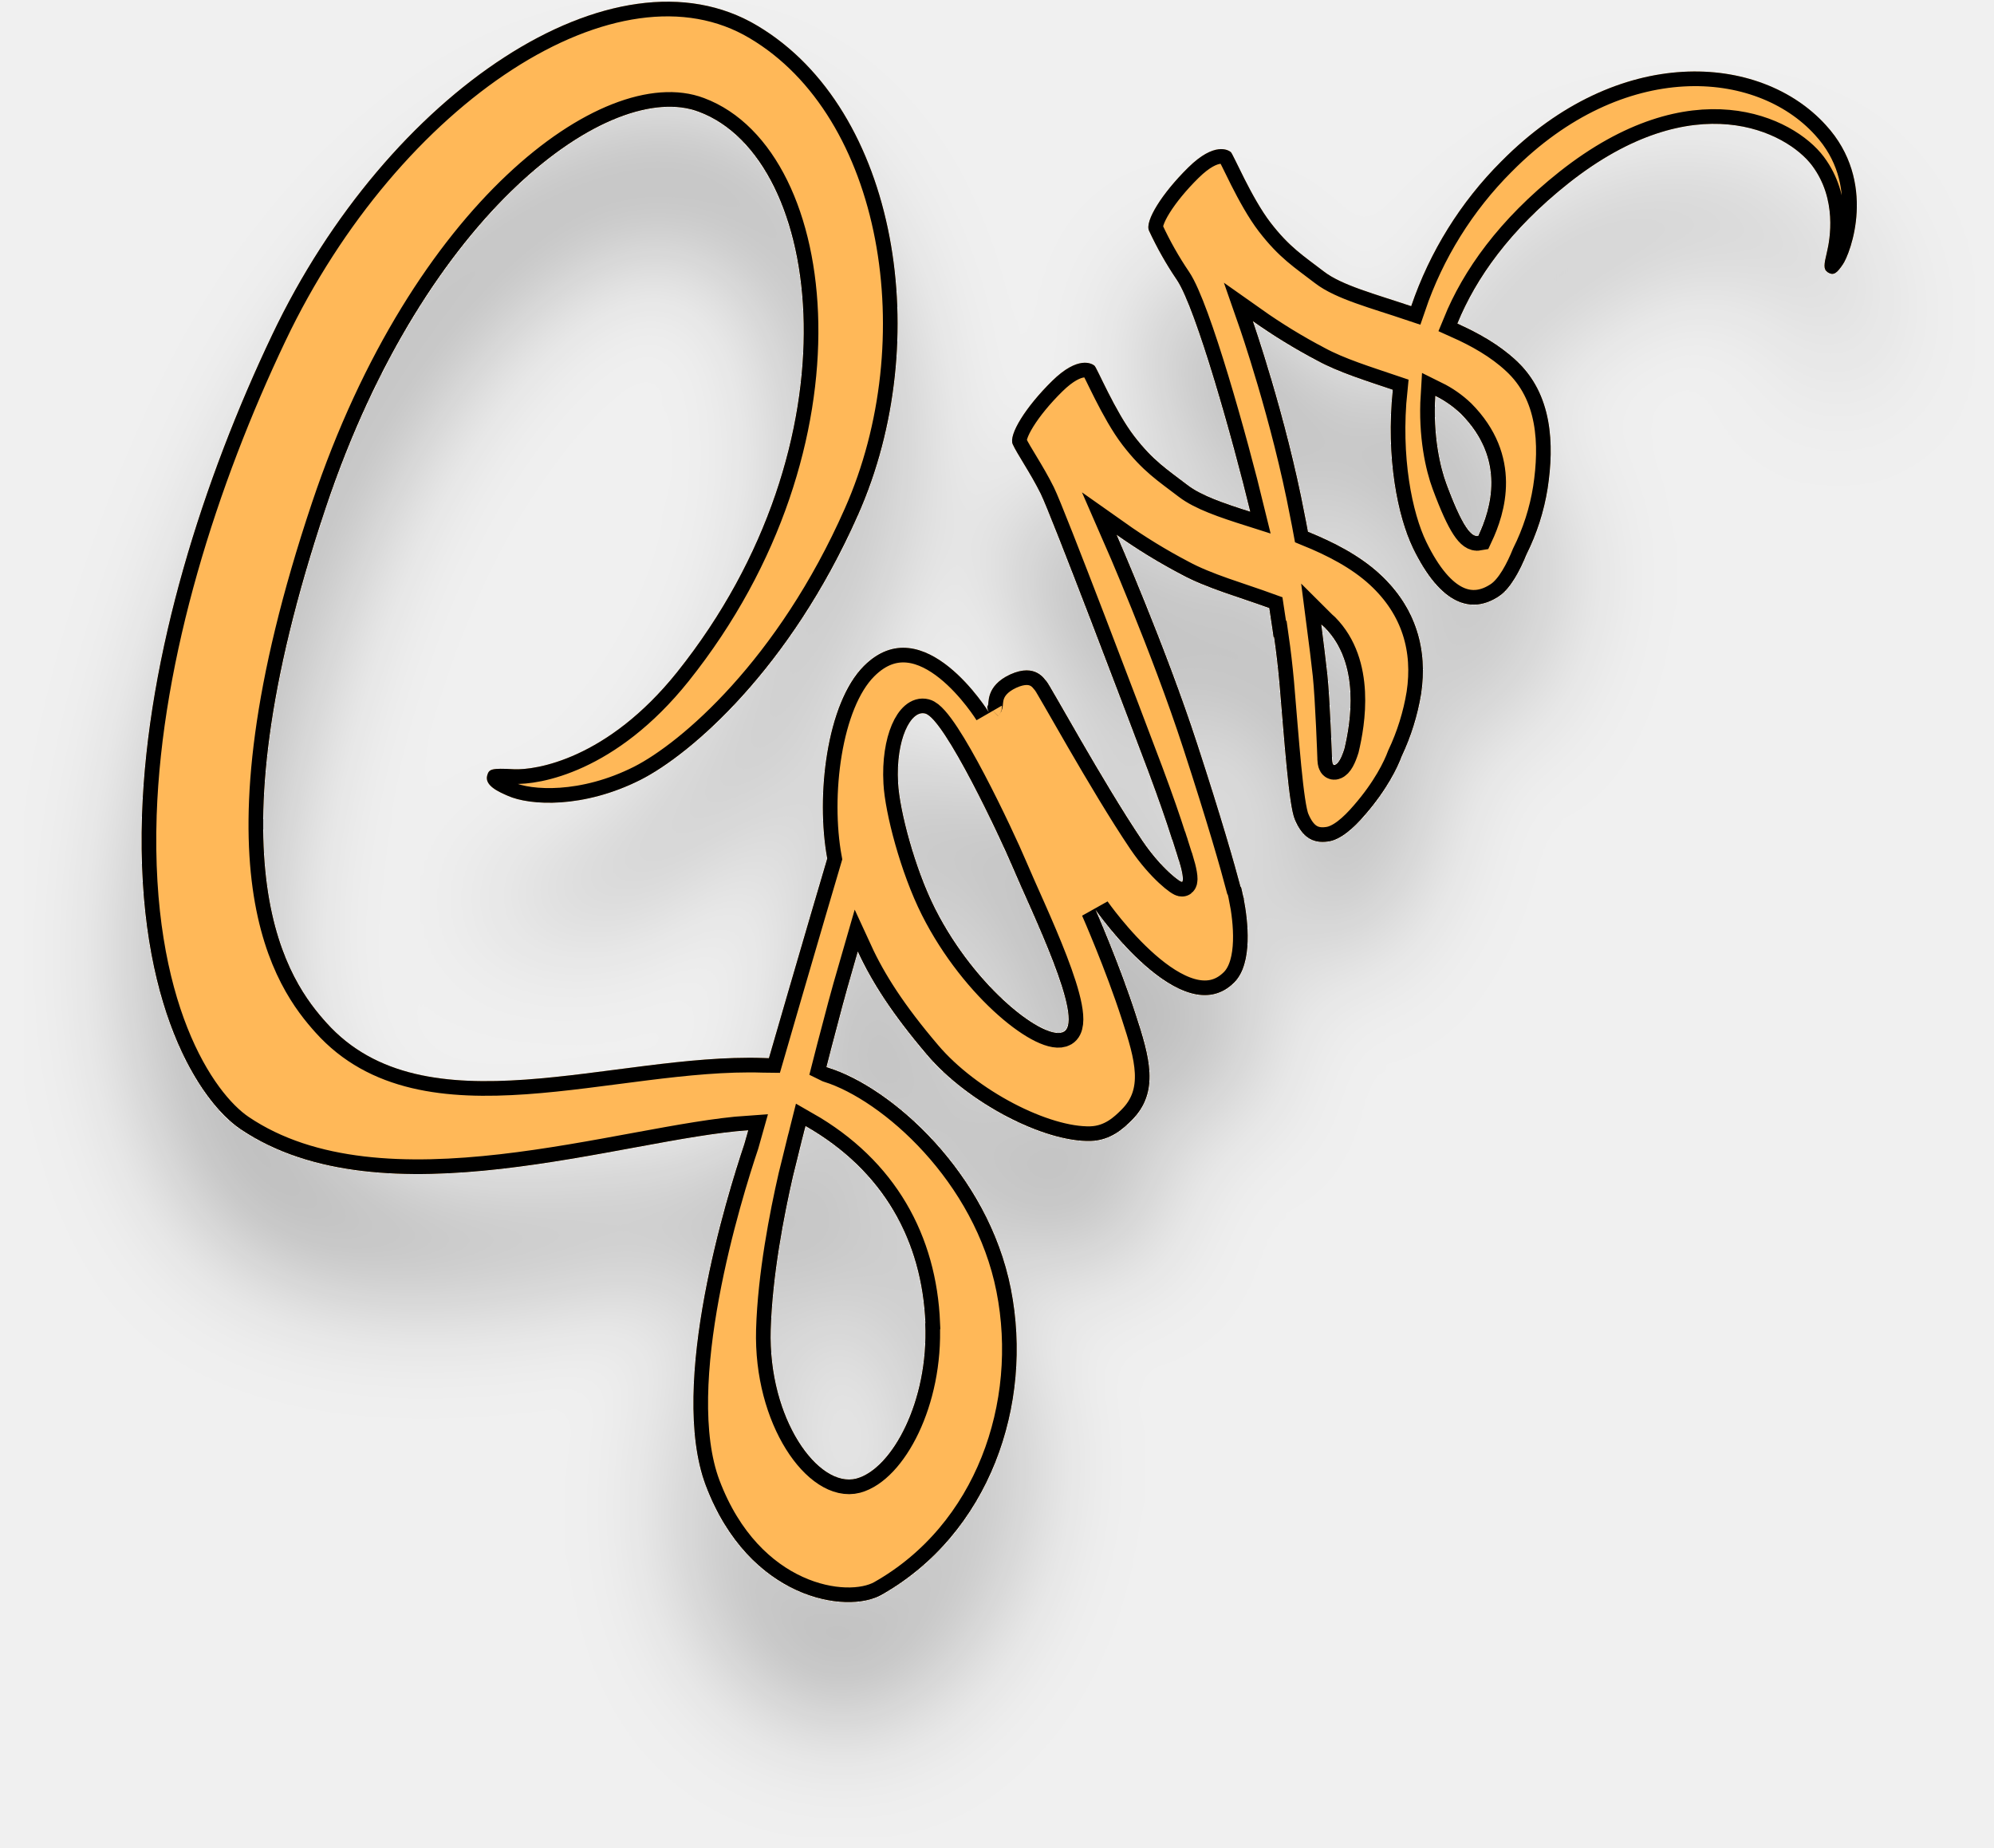
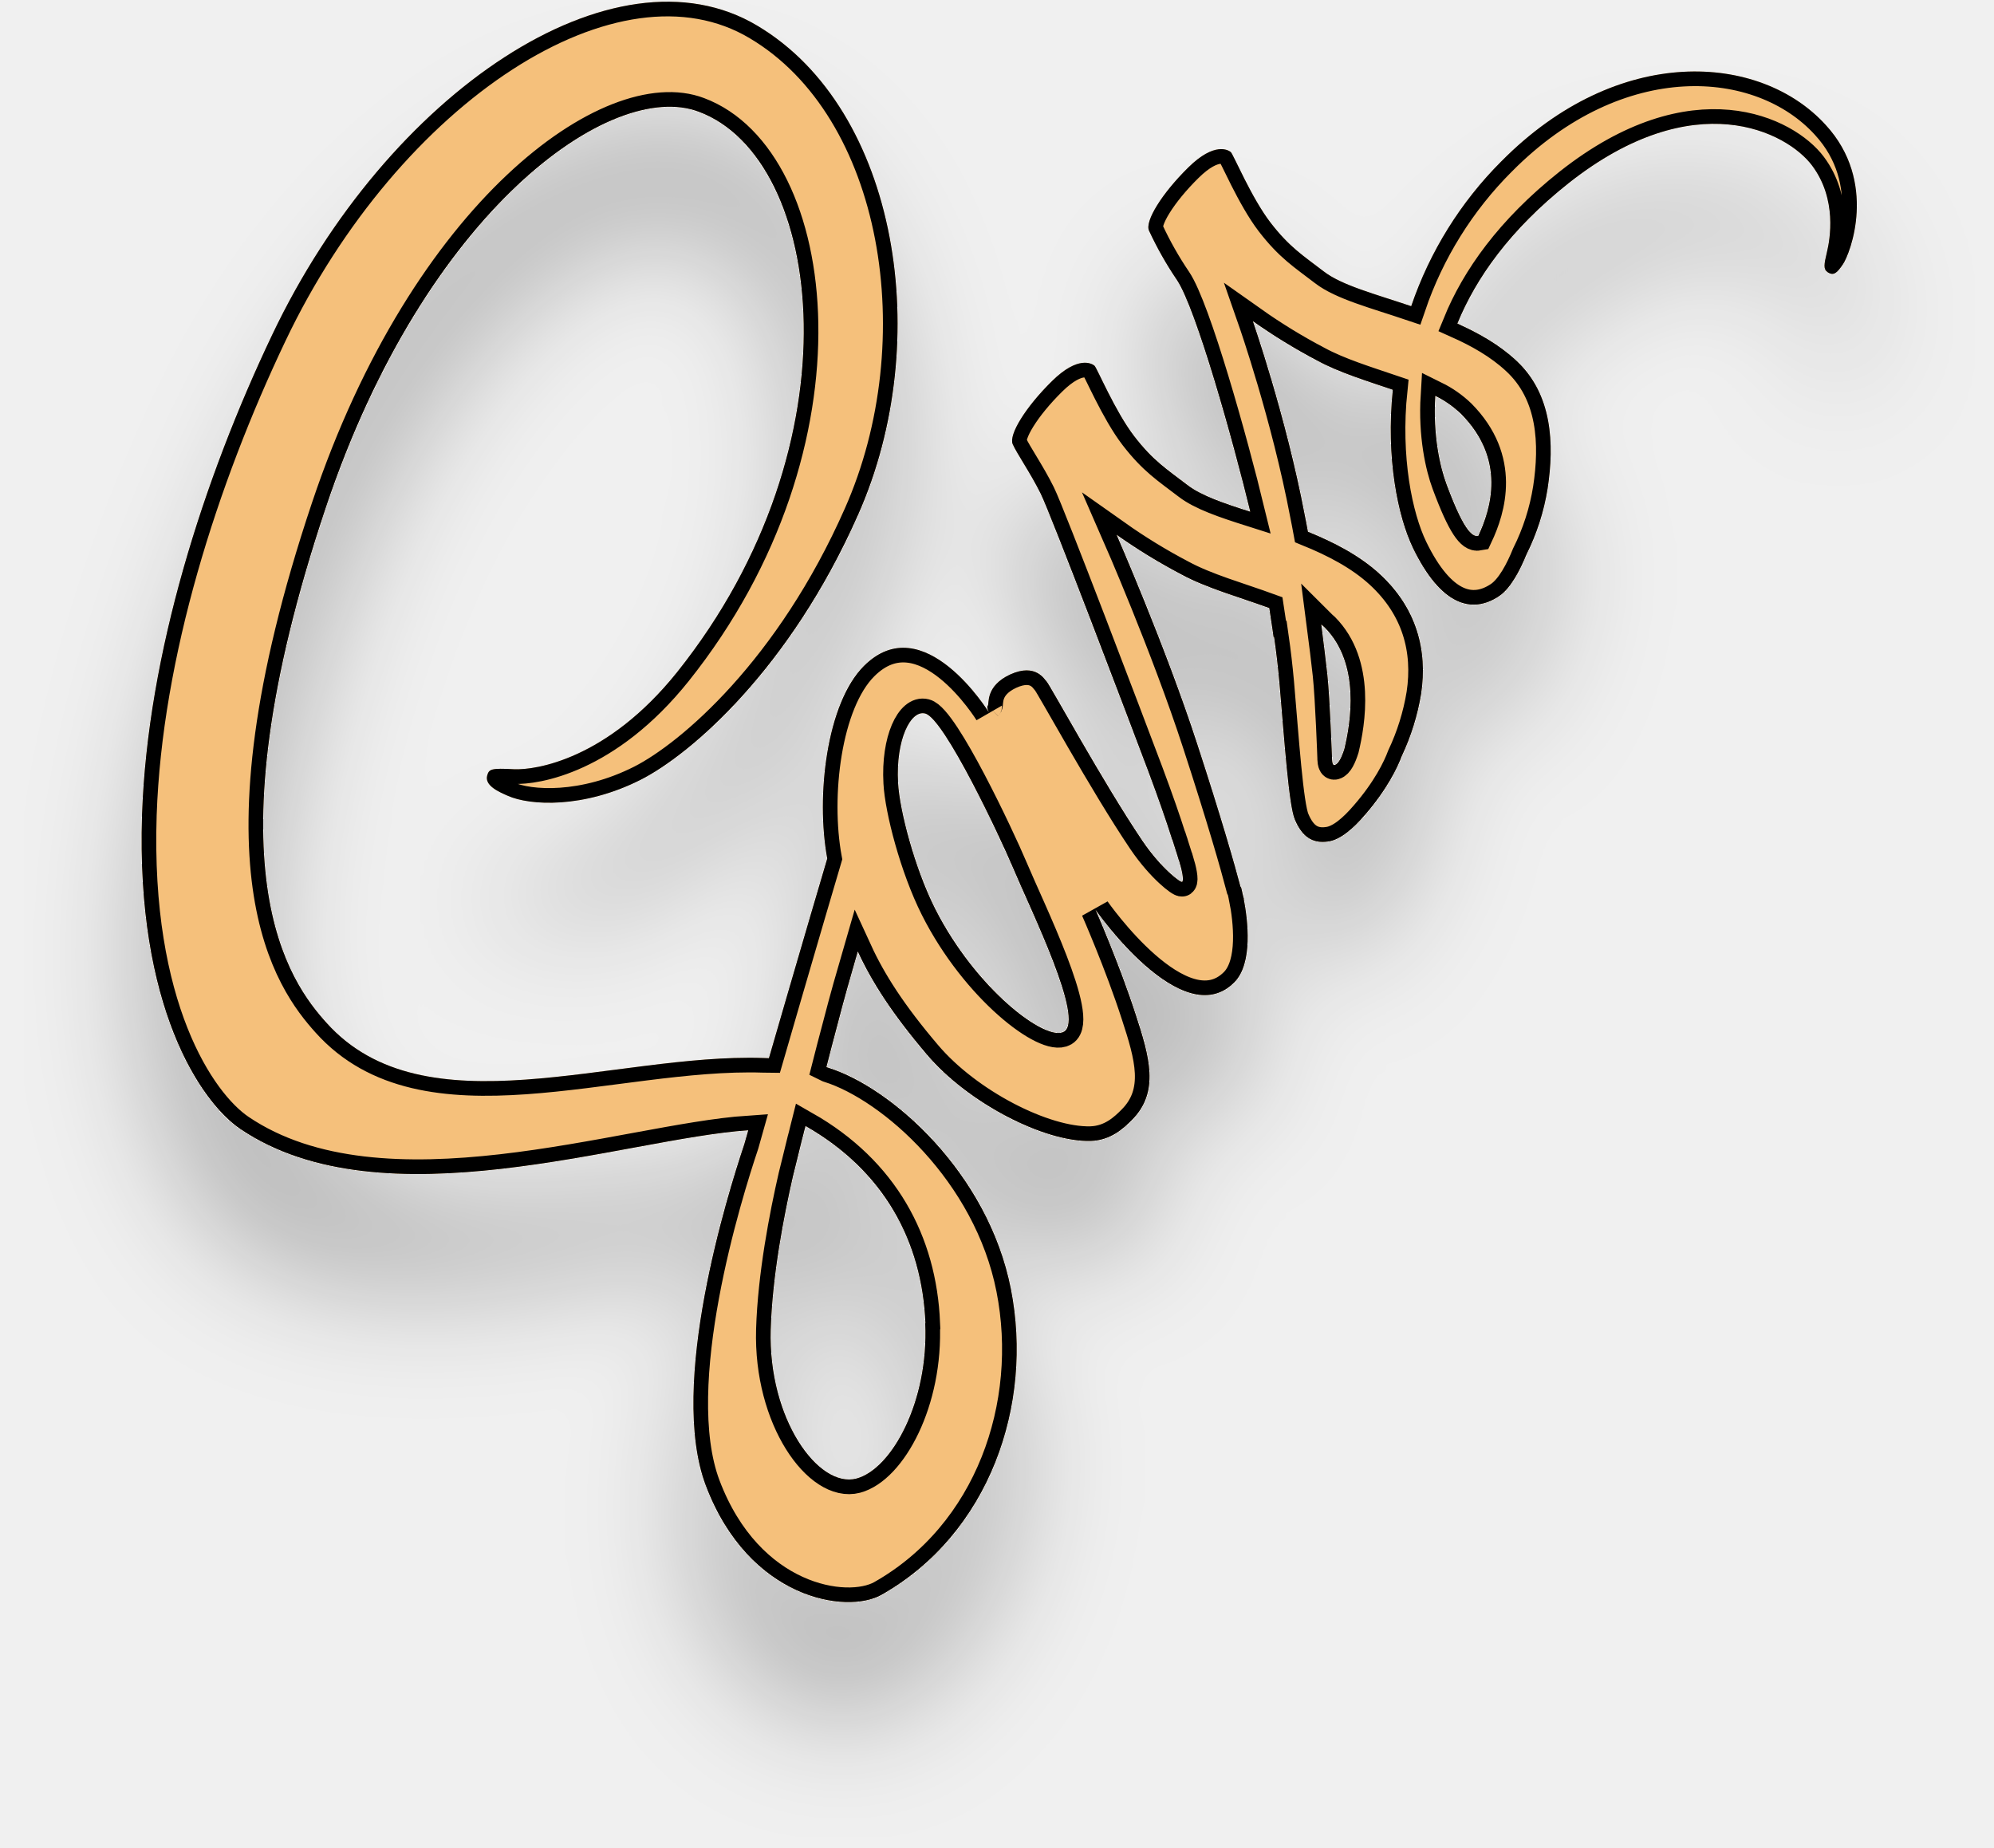
<svg xmlns="http://www.w3.org/2000/svg" width="68" height="63" viewBox="0 0 68 63" fill="none">
  <g filter="url(#filter0_d_22_48)">
    <mask id="path-1-inside-1_22_48" fill="white">
      <path d="M40.005 28.712C40.025 28.774 40.039 28.83 40.005 28.712ZM51.198 5.503C49.809 6.892 48.758 8.581 48.125 10.441C46.896 10.027 45.757 9.73 45.149 9.26C44.438 8.714 43.975 8.431 43.326 7.589C42.677 6.746 42.056 5.255 41.973 5.186C41.89 5.117 41.42 4.827 40.523 5.711C39.625 6.595 39.038 7.541 39.183 7.865C39.455 8.452 39.773 9.015 40.136 9.55C40.785 10.517 42.049 15.026 42.636 17.45C41.745 17.167 40.971 16.904 40.502 16.545C39.791 16 39.328 15.716 38.679 14.874C38.03 14.032 37.408 12.54 37.325 12.471C37.242 12.402 36.773 12.112 35.875 12.996C34.977 13.88 34.391 14.826 34.536 15.15C34.681 15.475 35.136 16.124 35.489 16.835C35.841 17.546 38.485 24.514 39.169 26.33C39.514 27.255 39.777 28.015 39.943 28.54C39.97 28.623 39.984 28.678 39.998 28.719C39.984 28.664 39.963 28.616 39.977 28.63C40.122 29.078 40.198 29.334 40.198 29.334L40.205 29.341C40.308 29.679 40.377 30.011 40.315 30.073C40.274 30.114 39.604 29.624 38.962 28.678C37.615 26.682 35.785 23.319 35.689 23.236C35.633 23.195 35.337 22.594 34.446 23.002C33.59 23.402 33.742 24.01 33.686 24.065C33.631 24.12 33.728 24.3 33.728 24.3C33.728 24.3 31.497 20.674 29.46 22.712C28.19 23.982 27.817 27.145 28.21 29.279C27.962 30.121 27.423 31.944 26.864 33.871C26.65 34.609 26.429 35.369 26.221 36.087C26.152 36.087 26.09 36.08 26.021 36.08C20.911 35.915 14.482 38.615 11.133 34.879C9.911 33.519 6.969 29.679 11.113 17.305C14.51 7.168 20.849 2.679 23.832 3.812C28.107 5.407 29.336 15.102 23.093 22.919C20.711 25.895 18.267 26.268 17.528 26.233C16.754 26.192 16.678 26.226 16.616 26.441C16.513 26.793 17.017 27.007 17.314 27.138C18.066 27.476 19.896 27.58 21.851 26.592C23.563 25.722 26.94 22.815 29.267 17.546C31.891 11.635 30.634 3.736 25.828 0.877C20.953 -2.037 13.219 3.142 9.283 11.415C6.935 16.345 5.029 22.311 4.843 27.787C4.629 34.299 6.831 37.579 8.199 38.504C13.053 41.784 21.312 38.829 25.517 38.546C25.469 38.718 25.421 38.877 25.379 39.029C24.813 40.714 22.776 47.226 24.067 50.657C25.538 54.545 28.866 55.056 30.054 54.393C33.742 52.308 35.254 47.909 34.473 43.952C33.693 39.996 30.406 37.095 28.265 36.419C28.238 36.405 28.21 36.405 28.183 36.391C28.3 35.928 28.424 35.459 28.549 34.989C28.783 34.078 29.032 33.208 29.253 32.448C29.723 33.47 30.42 34.568 31.615 35.97C33.01 37.613 35.606 38.953 37.194 38.911C37.892 38.891 38.334 38.463 38.603 38.193C39.556 37.24 39.197 36.025 38.734 34.609C38.175 32.876 37.36 31.026 37.36 31.026C37.36 31.026 40.315 35.279 42.09 33.505C42.739 32.856 42.553 31.371 42.415 30.653L42.422 30.66C42.422 30.66 42.408 30.618 42.387 30.529C42.352 30.356 42.325 30.259 42.325 30.259L42.304 30.238C42.118 29.527 41.662 27.925 40.826 25.363C39.749 22.049 38.078 18.237 38.078 18.237C38.784 18.736 39.522 19.188 40.288 19.59C41.137 20.053 42.263 20.364 43.285 20.737C43.381 21.358 43.43 21.724 43.43 21.724C43.435 21.729 43.443 21.732 43.45 21.731C43.519 22.214 43.582 22.746 43.63 23.278C43.796 25.211 43.948 27.462 44.155 27.946C44.396 28.519 44.742 28.781 45.294 28.698C45.708 28.643 46.15 28.257 46.551 27.787C47.29 26.938 47.656 26.185 47.801 25.791C48.12 25.117 48.343 24.401 48.464 23.665C48.691 22.166 48.305 20.73 47.055 19.577C46.364 18.941 45.487 18.492 44.604 18.133C44.569 17.947 44.535 17.747 44.493 17.553C43.858 14.197 42.725 10.952 42.725 10.952C43.431 11.451 44.169 11.903 44.935 12.305C45.66 12.699 46.599 12.989 47.497 13.293C47.255 15.62 47.669 17.622 48.187 18.693C49.147 20.674 50.211 20.937 51.115 20.336C51.523 20.067 51.847 19.425 52.054 18.914C52.41 18.203 52.655 17.441 52.779 16.656C53.007 15.157 52.952 13.431 51.688 12.278C51.122 11.753 50.425 11.359 49.7 11.035C50.328 9.495 51.488 7.838 53.491 6.249C57.786 2.852 60.942 4.502 61.798 5.649C62.654 6.795 62.406 8.162 62.302 8.597C62.198 9.032 62.178 9.177 62.323 9.281C62.537 9.426 62.654 9.295 62.841 9.025C63.103 8.652 64.042 6.194 62.261 4.261C60.023 1.802 55.182 1.478 51.205 5.497L51.198 5.503ZM31.552 45.133C31.67 47.792 30.413 50.098 29.205 50.423C27.913 50.761 26.194 48.393 26.284 45.347C26.339 43.497 26.739 41.439 27.043 40.113C27.119 39.816 27.223 39.381 27.354 38.849C27.375 38.76 27.389 38.718 27.389 38.718C27.409 38.615 27.444 38.511 27.471 38.401C30.144 39.927 31.442 42.33 31.559 45.126L31.552 45.133ZM34.522 29.541C35.164 31.067 36.994 34.761 36.283 35.183C35.675 35.542 33.272 33.733 31.884 30.977C31.186 29.589 30.675 27.614 30.627 26.696C30.544 25.218 31.062 24.203 31.552 24.334C32.202 24.5 34.121 28.588 34.522 29.541ZM45.846 25.536C45.757 25.819 45.646 26.054 45.515 26.088C45.418 26.116 45.425 25.847 45.425 25.847C45.425 25.847 45.356 23.858 45.267 23.009C45.211 22.511 45.142 21.931 45.059 21.296C45.094 21.331 45.135 21.358 45.177 21.4C46.406 22.643 46.054 24.666 45.846 25.536ZM50.411 18.278C50.176 18.32 49.872 17.974 49.327 16.504C49.113 15.931 48.864 14.853 48.947 13.5C49.269 13.659 49.565 13.866 49.824 14.114C51.371 15.675 50.839 17.367 50.411 18.278Z" />
    </mask>
-     <path d="M40.005 28.712C40.025 28.774 40.039 28.83 40.005 28.712ZM51.198 5.503C49.809 6.892 48.758 8.581 48.125 10.441C46.896 10.027 45.757 9.73 45.149 9.26C44.438 8.714 43.975 8.431 43.326 7.589C42.677 6.746 42.056 5.255 41.973 5.186C41.89 5.117 41.42 4.827 40.523 5.711C39.625 6.595 39.038 7.541 39.183 7.865C39.455 8.452 39.773 9.015 40.136 9.55C40.785 10.517 42.049 15.026 42.636 17.45C41.745 17.167 40.971 16.904 40.502 16.545C39.791 16 39.328 15.716 38.679 14.874C38.03 14.032 37.408 12.54 37.325 12.471C37.242 12.402 36.773 12.112 35.875 12.996C34.977 13.88 34.391 14.826 34.536 15.15C34.681 15.475 35.136 16.124 35.489 16.835C35.841 17.546 38.485 24.514 39.169 26.33C39.514 27.255 39.777 28.015 39.943 28.54C39.97 28.623 39.984 28.678 39.998 28.719C39.984 28.664 39.963 28.616 39.977 28.63C40.122 29.078 40.198 29.334 40.198 29.334L40.205 29.341C40.308 29.679 40.377 30.011 40.315 30.073C40.274 30.114 39.604 29.624 38.962 28.678C37.615 26.682 35.785 23.319 35.689 23.236C35.633 23.195 35.337 22.594 34.446 23.002C33.59 23.402 33.742 24.01 33.686 24.065C33.631 24.12 33.728 24.3 33.728 24.3C33.728 24.3 31.497 20.674 29.46 22.712C28.19 23.982 27.817 27.145 28.21 29.279C27.962 30.121 27.423 31.944 26.864 33.871C26.65 34.609 26.429 35.369 26.221 36.087C26.152 36.087 26.09 36.08 26.021 36.08C20.911 35.915 14.482 38.615 11.133 34.879C9.911 33.519 6.969 29.679 11.113 17.305C14.51 7.168 20.849 2.679 23.832 3.812C28.107 5.407 29.336 15.102 23.093 22.919C20.711 25.895 18.267 26.268 17.528 26.233C16.754 26.192 16.678 26.226 16.616 26.441C16.513 26.793 17.017 27.007 17.314 27.138C18.066 27.476 19.896 27.58 21.851 26.592C23.563 25.722 26.94 22.815 29.267 17.546C31.891 11.635 30.634 3.736 25.828 0.877C20.953 -2.037 13.219 3.142 9.283 11.415C6.935 16.345 5.029 22.311 4.843 27.787C4.629 34.299 6.831 37.579 8.199 38.504C13.053 41.784 21.312 38.829 25.517 38.546C25.469 38.718 25.421 38.877 25.379 39.029C24.813 40.714 22.776 47.226 24.067 50.657C25.538 54.545 28.866 55.056 30.054 54.393C33.742 52.308 35.254 47.909 34.473 43.952C33.693 39.996 30.406 37.095 28.265 36.419C28.238 36.405 28.21 36.405 28.183 36.391C28.3 35.928 28.424 35.459 28.549 34.989C28.783 34.078 29.032 33.208 29.253 32.448C29.723 33.47 30.42 34.568 31.615 35.97C33.01 37.613 35.606 38.953 37.194 38.911C37.892 38.891 38.334 38.463 38.603 38.193C39.556 37.24 39.197 36.025 38.734 34.609C38.175 32.876 37.36 31.026 37.36 31.026C37.36 31.026 40.315 35.279 42.09 33.505C42.739 32.856 42.553 31.371 42.415 30.653L42.422 30.66C42.422 30.66 42.408 30.618 42.387 30.529C42.352 30.356 42.325 30.259 42.325 30.259L42.304 30.238C42.118 29.527 41.662 27.925 40.826 25.363C39.749 22.049 38.078 18.237 38.078 18.237C38.784 18.736 39.522 19.188 40.288 19.59C41.137 20.053 42.263 20.364 43.285 20.737C43.381 21.358 43.43 21.724 43.43 21.724C43.435 21.729 43.443 21.732 43.45 21.731C43.519 22.214 43.582 22.746 43.63 23.278C43.796 25.211 43.948 27.462 44.155 27.946C44.396 28.519 44.742 28.781 45.294 28.698C45.708 28.643 46.15 28.257 46.551 27.787C47.29 26.938 47.656 26.185 47.801 25.791C48.12 25.117 48.343 24.401 48.464 23.665C48.691 22.166 48.305 20.73 47.055 19.577C46.364 18.941 45.487 18.492 44.604 18.133C44.569 17.947 44.535 17.747 44.493 17.553C43.858 14.197 42.725 10.952 42.725 10.952C43.431 11.451 44.169 11.903 44.935 12.305C45.66 12.699 46.599 12.989 47.497 13.293C47.255 15.62 47.669 17.622 48.187 18.693C49.147 20.674 50.211 20.937 51.115 20.336C51.523 20.067 51.847 19.425 52.054 18.914C52.41 18.203 52.655 17.441 52.779 16.656C53.007 15.157 52.952 13.431 51.688 12.278C51.122 11.753 50.425 11.359 49.7 11.035C50.328 9.495 51.488 7.838 53.491 6.249C57.786 2.852 60.942 4.502 61.798 5.649C62.654 6.795 62.406 8.162 62.302 8.597C62.198 9.032 62.178 9.177 62.323 9.281C62.537 9.426 62.654 9.295 62.841 9.025C63.103 8.652 64.042 6.194 62.261 4.261C60.023 1.802 55.182 1.478 51.205 5.497L51.198 5.503ZM31.552 45.133C31.67 47.792 30.413 50.098 29.205 50.423C27.913 50.761 26.194 48.393 26.284 45.347C26.339 43.497 26.739 41.439 27.043 40.113C27.119 39.816 27.223 39.381 27.354 38.849C27.375 38.76 27.389 38.718 27.389 38.718C27.409 38.615 27.444 38.511 27.471 38.401C30.144 39.927 31.442 42.33 31.559 45.126L31.552 45.133ZM34.522 29.541C35.164 31.067 36.994 34.761 36.283 35.183C35.675 35.542 33.272 33.733 31.884 30.977C31.186 29.589 30.675 27.614 30.627 26.696C30.544 25.218 31.062 24.203 31.552 24.334C32.202 24.5 34.121 28.588 34.522 29.541ZM45.846 25.536C45.757 25.819 45.646 26.054 45.515 26.088C45.418 26.116 45.425 25.847 45.425 25.847C45.425 25.847 45.356 23.858 45.267 23.009C45.211 22.511 45.142 21.931 45.059 21.296C45.094 21.331 45.135 21.358 45.177 21.4C46.406 22.643 46.054 24.666 45.846 25.536ZM50.411 18.278C50.176 18.32 49.872 17.974 49.327 16.504C49.113 15.931 48.864 14.853 48.947 13.5C49.269 13.659 49.565 13.866 49.824 14.114C51.371 15.675 50.839 17.367 50.411 18.278Z" fill="#FFB858" />
+     <path d="M40.005 28.712C40.025 28.774 40.039 28.83 40.005 28.712ZM51.198 5.503C49.809 6.892 48.758 8.581 48.125 10.441C46.896 10.027 45.757 9.73 45.149 9.26C44.438 8.714 43.975 8.431 43.326 7.589C42.677 6.746 42.056 5.255 41.973 5.186C41.89 5.117 41.42 4.827 40.523 5.711C39.625 6.595 39.038 7.541 39.183 7.865C39.455 8.452 39.773 9.015 40.136 9.55C40.785 10.517 42.049 15.026 42.636 17.45C41.745 17.167 40.971 16.904 40.502 16.545C39.791 16 39.328 15.716 38.679 14.874C38.03 14.032 37.408 12.54 37.325 12.471C37.242 12.402 36.773 12.112 35.875 12.996C34.977 13.88 34.391 14.826 34.536 15.15C34.681 15.475 35.136 16.124 35.489 16.835C35.841 17.546 38.485 24.514 39.169 26.33C39.514 27.255 39.777 28.015 39.943 28.54C39.97 28.623 39.984 28.678 39.998 28.719C39.984 28.664 39.963 28.616 39.977 28.63C40.122 29.078 40.198 29.334 40.198 29.334L40.205 29.341C40.308 29.679 40.377 30.011 40.315 30.073C40.274 30.114 39.604 29.624 38.962 28.678C37.615 26.682 35.785 23.319 35.689 23.236C35.633 23.195 35.337 22.594 34.446 23.002C33.59 23.402 33.742 24.01 33.686 24.065C33.631 24.12 33.728 24.3 33.728 24.3C33.728 24.3 31.497 20.674 29.46 22.712C28.19 23.982 27.817 27.145 28.21 29.279C27.962 30.121 27.423 31.944 26.864 33.871C26.65 34.609 26.429 35.369 26.221 36.087C26.152 36.087 26.09 36.08 26.021 36.08C20.911 35.915 14.482 38.615 11.133 34.879C9.911 33.519 6.969 29.679 11.113 17.305C14.51 7.168 20.849 2.679 23.832 3.812C28.107 5.407 29.336 15.102 23.093 22.919C20.711 25.895 18.267 26.268 17.528 26.233C16.754 26.192 16.678 26.226 16.616 26.441C16.513 26.793 17.017 27.007 17.314 27.138C18.066 27.476 19.896 27.58 21.851 26.592C23.563 25.722 26.94 22.815 29.267 17.546C31.891 11.635 30.634 3.736 25.828 0.877C20.953 -2.037 13.219 3.142 9.283 11.415C6.935 16.345 5.029 22.311 4.843 27.787C4.629 34.299 6.831 37.579 8.199 38.504C13.053 41.784 21.312 38.829 25.517 38.546C25.469 38.718 25.421 38.877 25.379 39.029C24.813 40.714 22.776 47.226 24.067 50.657C25.538 54.545 28.866 55.056 30.054 54.393C33.742 52.308 35.254 47.909 34.473 43.952C33.693 39.996 30.406 37.095 28.265 36.419C28.238 36.405 28.21 36.405 28.183 36.391C28.3 35.928 28.424 35.459 28.549 34.989C28.783 34.078 29.032 33.208 29.253 32.448C29.723 33.47 30.42 34.568 31.615 35.97C33.01 37.613 35.606 38.953 37.194 38.911C37.892 38.891 38.334 38.463 38.603 38.193C39.556 37.24 39.197 36.025 38.734 34.609C38.175 32.876 37.36 31.026 37.36 31.026C37.36 31.026 40.315 35.279 42.09 33.505C42.739 32.856 42.553 31.371 42.415 30.653L42.422 30.66C42.422 30.66 42.408 30.618 42.387 30.529C42.352 30.356 42.325 30.259 42.325 30.259L42.304 30.238C42.118 29.527 41.662 27.925 40.826 25.363C39.749 22.049 38.078 18.237 38.078 18.237C38.784 18.736 39.522 19.188 40.288 19.59C41.137 20.053 42.263 20.364 43.285 20.737C43.381 21.358 43.43 21.724 43.43 21.724C43.435 21.729 43.443 21.732 43.45 21.731C43.519 22.214 43.582 22.746 43.63 23.278C43.796 25.211 43.948 27.462 44.155 27.946C44.396 28.519 44.742 28.781 45.294 28.698C45.708 28.643 46.15 28.257 46.551 27.787C47.29 26.938 47.656 26.185 47.801 25.791C48.12 25.117 48.343 24.401 48.464 23.665C48.691 22.166 48.305 20.73 47.055 19.577C46.364 18.941 45.487 18.492 44.604 18.133C44.569 17.947 44.535 17.747 44.493 17.553C43.858 14.197 42.725 10.952 42.725 10.952C43.431 11.451 44.169 11.903 44.935 12.305C45.66 12.699 46.599 12.989 47.497 13.293C47.255 15.62 47.669 17.622 48.187 18.693C49.147 20.674 50.211 20.937 51.115 20.336C51.523 20.067 51.847 19.425 52.054 18.914C52.41 18.203 52.655 17.441 52.779 16.656C53.007 15.157 52.952 13.431 51.688 12.278C51.122 11.753 50.425 11.359 49.7 11.035C50.328 9.495 51.488 7.838 53.491 6.249C57.786 2.852 60.942 4.502 61.798 5.649C62.654 6.795 62.406 8.162 62.302 8.597C62.198 9.032 62.178 9.177 62.323 9.281C62.537 9.426 62.654 9.295 62.841 9.025C63.103 8.652 64.042 6.194 62.261 4.261C60.023 1.802 55.182 1.478 51.205 5.497L51.198 5.503ZM31.552 45.133C31.67 47.792 30.413 50.098 29.205 50.423C27.913 50.761 26.194 48.393 26.284 45.347C26.339 43.497 26.739 41.439 27.043 40.113C27.119 39.816 27.223 39.381 27.354 38.849C27.375 38.76 27.389 38.718 27.389 38.718C27.409 38.615 27.444 38.511 27.471 38.401C30.144 39.927 31.442 42.33 31.559 45.126L31.552 45.133ZM34.522 29.541C35.164 31.067 36.994 34.761 36.283 35.183C35.675 35.542 33.272 33.733 31.884 30.977C31.186 29.589 30.675 27.614 30.627 26.696C30.544 25.218 31.062 24.203 31.552 24.334C32.202 24.5 34.121 28.588 34.522 29.541ZM45.846 25.536C45.757 25.819 45.646 26.054 45.515 26.088C45.418 26.116 45.425 25.847 45.425 25.847C45.425 25.847 45.356 23.858 45.267 23.009C45.211 22.511 45.142 21.931 45.059 21.296C45.094 21.331 45.135 21.358 45.177 21.4C46.406 22.643 46.054 24.666 45.846 25.536ZM50.411 18.278C50.176 18.32 49.872 17.974 49.327 16.504C49.113 15.931 48.864 14.853 48.947 13.5C49.269 13.659 49.565 13.866 49.824 14.114C51.371 15.675 50.839 17.367 50.411 18.278Z" fill="#F5C07B" />
    <path d="M40.005 28.712C40.025 28.774 40.039 28.83 40.005 28.712ZM51.198 5.503C49.809 6.892 48.758 8.581 48.125 10.441C46.896 10.027 45.757 9.73 45.149 9.26C44.438 8.714 43.975 8.431 43.326 7.589C42.677 6.746 42.056 5.255 41.973 5.186C41.89 5.117 41.42 4.827 40.523 5.711C39.625 6.595 39.038 7.541 39.183 7.865C39.455 8.452 39.773 9.015 40.136 9.55C40.785 10.517 42.049 15.026 42.636 17.45C41.745 17.167 40.971 16.904 40.502 16.545C39.791 16 39.328 15.716 38.679 14.874C38.03 14.032 37.408 12.54 37.325 12.471C37.242 12.402 36.773 12.112 35.875 12.996C34.977 13.88 34.391 14.826 34.536 15.15C34.681 15.475 35.136 16.124 35.489 16.835C35.841 17.546 38.485 24.514 39.169 26.33C39.514 27.255 39.777 28.015 39.943 28.54C39.97 28.623 39.984 28.678 39.998 28.719C39.984 28.664 39.963 28.616 39.977 28.63C40.122 29.078 40.198 29.334 40.198 29.334L40.205 29.341C40.308 29.679 40.377 30.011 40.315 30.073C40.274 30.114 39.604 29.624 38.962 28.678C37.615 26.682 35.785 23.319 35.689 23.236C35.633 23.195 35.337 22.594 34.446 23.002C33.59 23.402 33.742 24.01 33.686 24.065C33.631 24.12 33.728 24.3 33.728 24.3C33.728 24.3 31.497 20.674 29.46 22.712C28.19 23.982 27.817 27.145 28.21 29.279C27.962 30.121 27.423 31.944 26.864 33.871C26.65 34.609 26.429 35.369 26.221 36.087C26.152 36.087 26.09 36.08 26.021 36.08C20.911 35.915 14.482 38.615 11.133 34.879C9.911 33.519 6.969 29.679 11.113 17.305C14.51 7.168 20.849 2.679 23.832 3.812C28.107 5.407 29.336 15.102 23.093 22.919C20.711 25.895 18.267 26.268 17.528 26.233C16.754 26.192 16.678 26.226 16.616 26.441C16.513 26.793 17.017 27.007 17.314 27.138C18.066 27.476 19.896 27.58 21.851 26.592C23.563 25.722 26.94 22.815 29.267 17.546C31.891 11.635 30.634 3.736 25.828 0.877C20.953 -2.037 13.219 3.142 9.283 11.415C6.935 16.345 5.029 22.311 4.843 27.787C4.629 34.299 6.831 37.579 8.199 38.504C13.053 41.784 21.312 38.829 25.517 38.546C25.469 38.718 25.421 38.877 25.379 39.029C24.813 40.714 22.776 47.226 24.067 50.657C25.538 54.545 28.866 55.056 30.054 54.393C33.742 52.308 35.254 47.909 34.473 43.952C33.693 39.996 30.406 37.095 28.265 36.419C28.238 36.405 28.21 36.405 28.183 36.391C28.3 35.928 28.424 35.459 28.549 34.989C28.783 34.078 29.032 33.208 29.253 32.448C29.723 33.47 30.42 34.568 31.615 35.97C33.01 37.613 35.606 38.953 37.194 38.911C37.892 38.891 38.334 38.463 38.603 38.193C39.556 37.24 39.197 36.025 38.734 34.609C38.175 32.876 37.36 31.026 37.36 31.026C37.36 31.026 40.315 35.279 42.09 33.505C42.739 32.856 42.553 31.371 42.415 30.653L42.422 30.66C42.422 30.66 42.408 30.618 42.387 30.529C42.352 30.356 42.325 30.259 42.325 30.259L42.304 30.238C42.118 29.527 41.662 27.925 40.826 25.363C39.749 22.049 38.078 18.237 38.078 18.237C38.784 18.736 39.522 19.188 40.288 19.59C41.137 20.053 42.263 20.364 43.285 20.737C43.381 21.358 43.43 21.724 43.43 21.724C43.435 21.729 43.443 21.732 43.45 21.731C43.519 22.214 43.582 22.746 43.63 23.278C43.796 25.211 43.948 27.462 44.155 27.946C44.396 28.519 44.742 28.781 45.294 28.698C45.708 28.643 46.15 28.257 46.551 27.787C47.29 26.938 47.656 26.185 47.801 25.791C48.12 25.117 48.343 24.401 48.464 23.665C48.691 22.166 48.305 20.73 47.055 19.577C46.364 18.941 45.487 18.492 44.604 18.133C44.569 17.947 44.535 17.747 44.493 17.553C43.858 14.197 42.725 10.952 42.725 10.952C43.431 11.451 44.169 11.903 44.935 12.305C45.66 12.699 46.599 12.989 47.497 13.293C47.255 15.62 47.669 17.622 48.187 18.693C49.147 20.674 50.211 20.937 51.115 20.336C51.523 20.067 51.847 19.425 52.054 18.914C52.41 18.203 52.655 17.441 52.779 16.656C53.007 15.157 52.952 13.431 51.688 12.278C51.122 11.753 50.425 11.359 49.7 11.035C50.328 9.495 51.488 7.838 53.491 6.249C57.786 2.852 60.942 4.502 61.798 5.649C62.654 6.795 62.406 8.162 62.302 8.597C62.198 9.032 62.178 9.177 62.323 9.281C62.537 9.426 62.654 9.295 62.841 9.025C63.103 8.652 64.042 6.194 62.261 4.261C60.023 1.802 55.182 1.478 51.205 5.497L51.198 5.503ZM31.552 45.133C31.67 47.792 30.413 50.098 29.205 50.423C27.913 50.761 26.194 48.393 26.284 45.347C26.339 43.497 26.739 41.439 27.043 40.113C27.119 39.816 27.223 39.381 27.354 38.849C27.375 38.76 27.389 38.718 27.389 38.718C27.409 38.615 27.444 38.511 27.471 38.401C30.144 39.927 31.442 42.33 31.559 45.126L31.552 45.133ZM34.522 29.541C35.164 31.067 36.994 34.761 36.283 35.183C35.675 35.542 33.272 33.733 31.884 30.977C31.186 29.589 30.675 27.614 30.627 26.696C30.544 25.218 31.062 24.203 31.552 24.334C32.202 24.5 34.121 28.588 34.522 29.541ZM45.846 25.536C45.757 25.819 45.646 26.054 45.515 26.088C45.418 26.116 45.425 25.847 45.425 25.847C45.425 25.847 45.356 23.858 45.267 23.009C45.211 22.511 45.142 21.931 45.059 21.296C45.094 21.331 45.135 21.358 45.177 21.4C46.406 22.643 46.054 24.666 45.846 25.536ZM50.411 18.278C50.176 18.32 49.872 17.974 49.327 16.504C49.113 15.931 48.864 14.853 48.947 13.5C49.269 13.659 49.565 13.866 49.824 14.114C51.371 15.675 50.839 17.367 50.411 18.278Z" stroke="black" mask="url(#path-1-inside-1_22_48)" />
  </g>
  <defs>
    <filter id="filter0_d_22_48" x="0.828" y="0.058" width="66.495" height="62.58" filterUnits="userSpaceOnUse" color-interpolation-filters="sRGB">
      <feFlood flood-opacity="0" result="BackgroundImageFix" />
      <feColorMatrix in="SourceAlpha" type="matrix" values="0 0 0 0 0 0 0 0 0 0 0 0 0 0 0 0 0 0 127 0" result="hardAlpha" />
      <feOffset dy="4" />
      <feGaussianBlur stdDeviation="2" />
      <feComposite in2="hardAlpha" operator="out" />
      <feColorMatrix type="matrix" values="0 0 0 0 0 0 0 0 0 0 0 0 0 0 0 0 0 0 0.25 0" />
      <feBlend mode="normal" in2="BackgroundImageFix" result="effect1_dropShadow_22_48" />
      <feBlend mode="normal" in="SourceGraphic" in2="effect1_dropShadow_22_48" result="shape" />
    </filter>
  </defs>
</svg>
